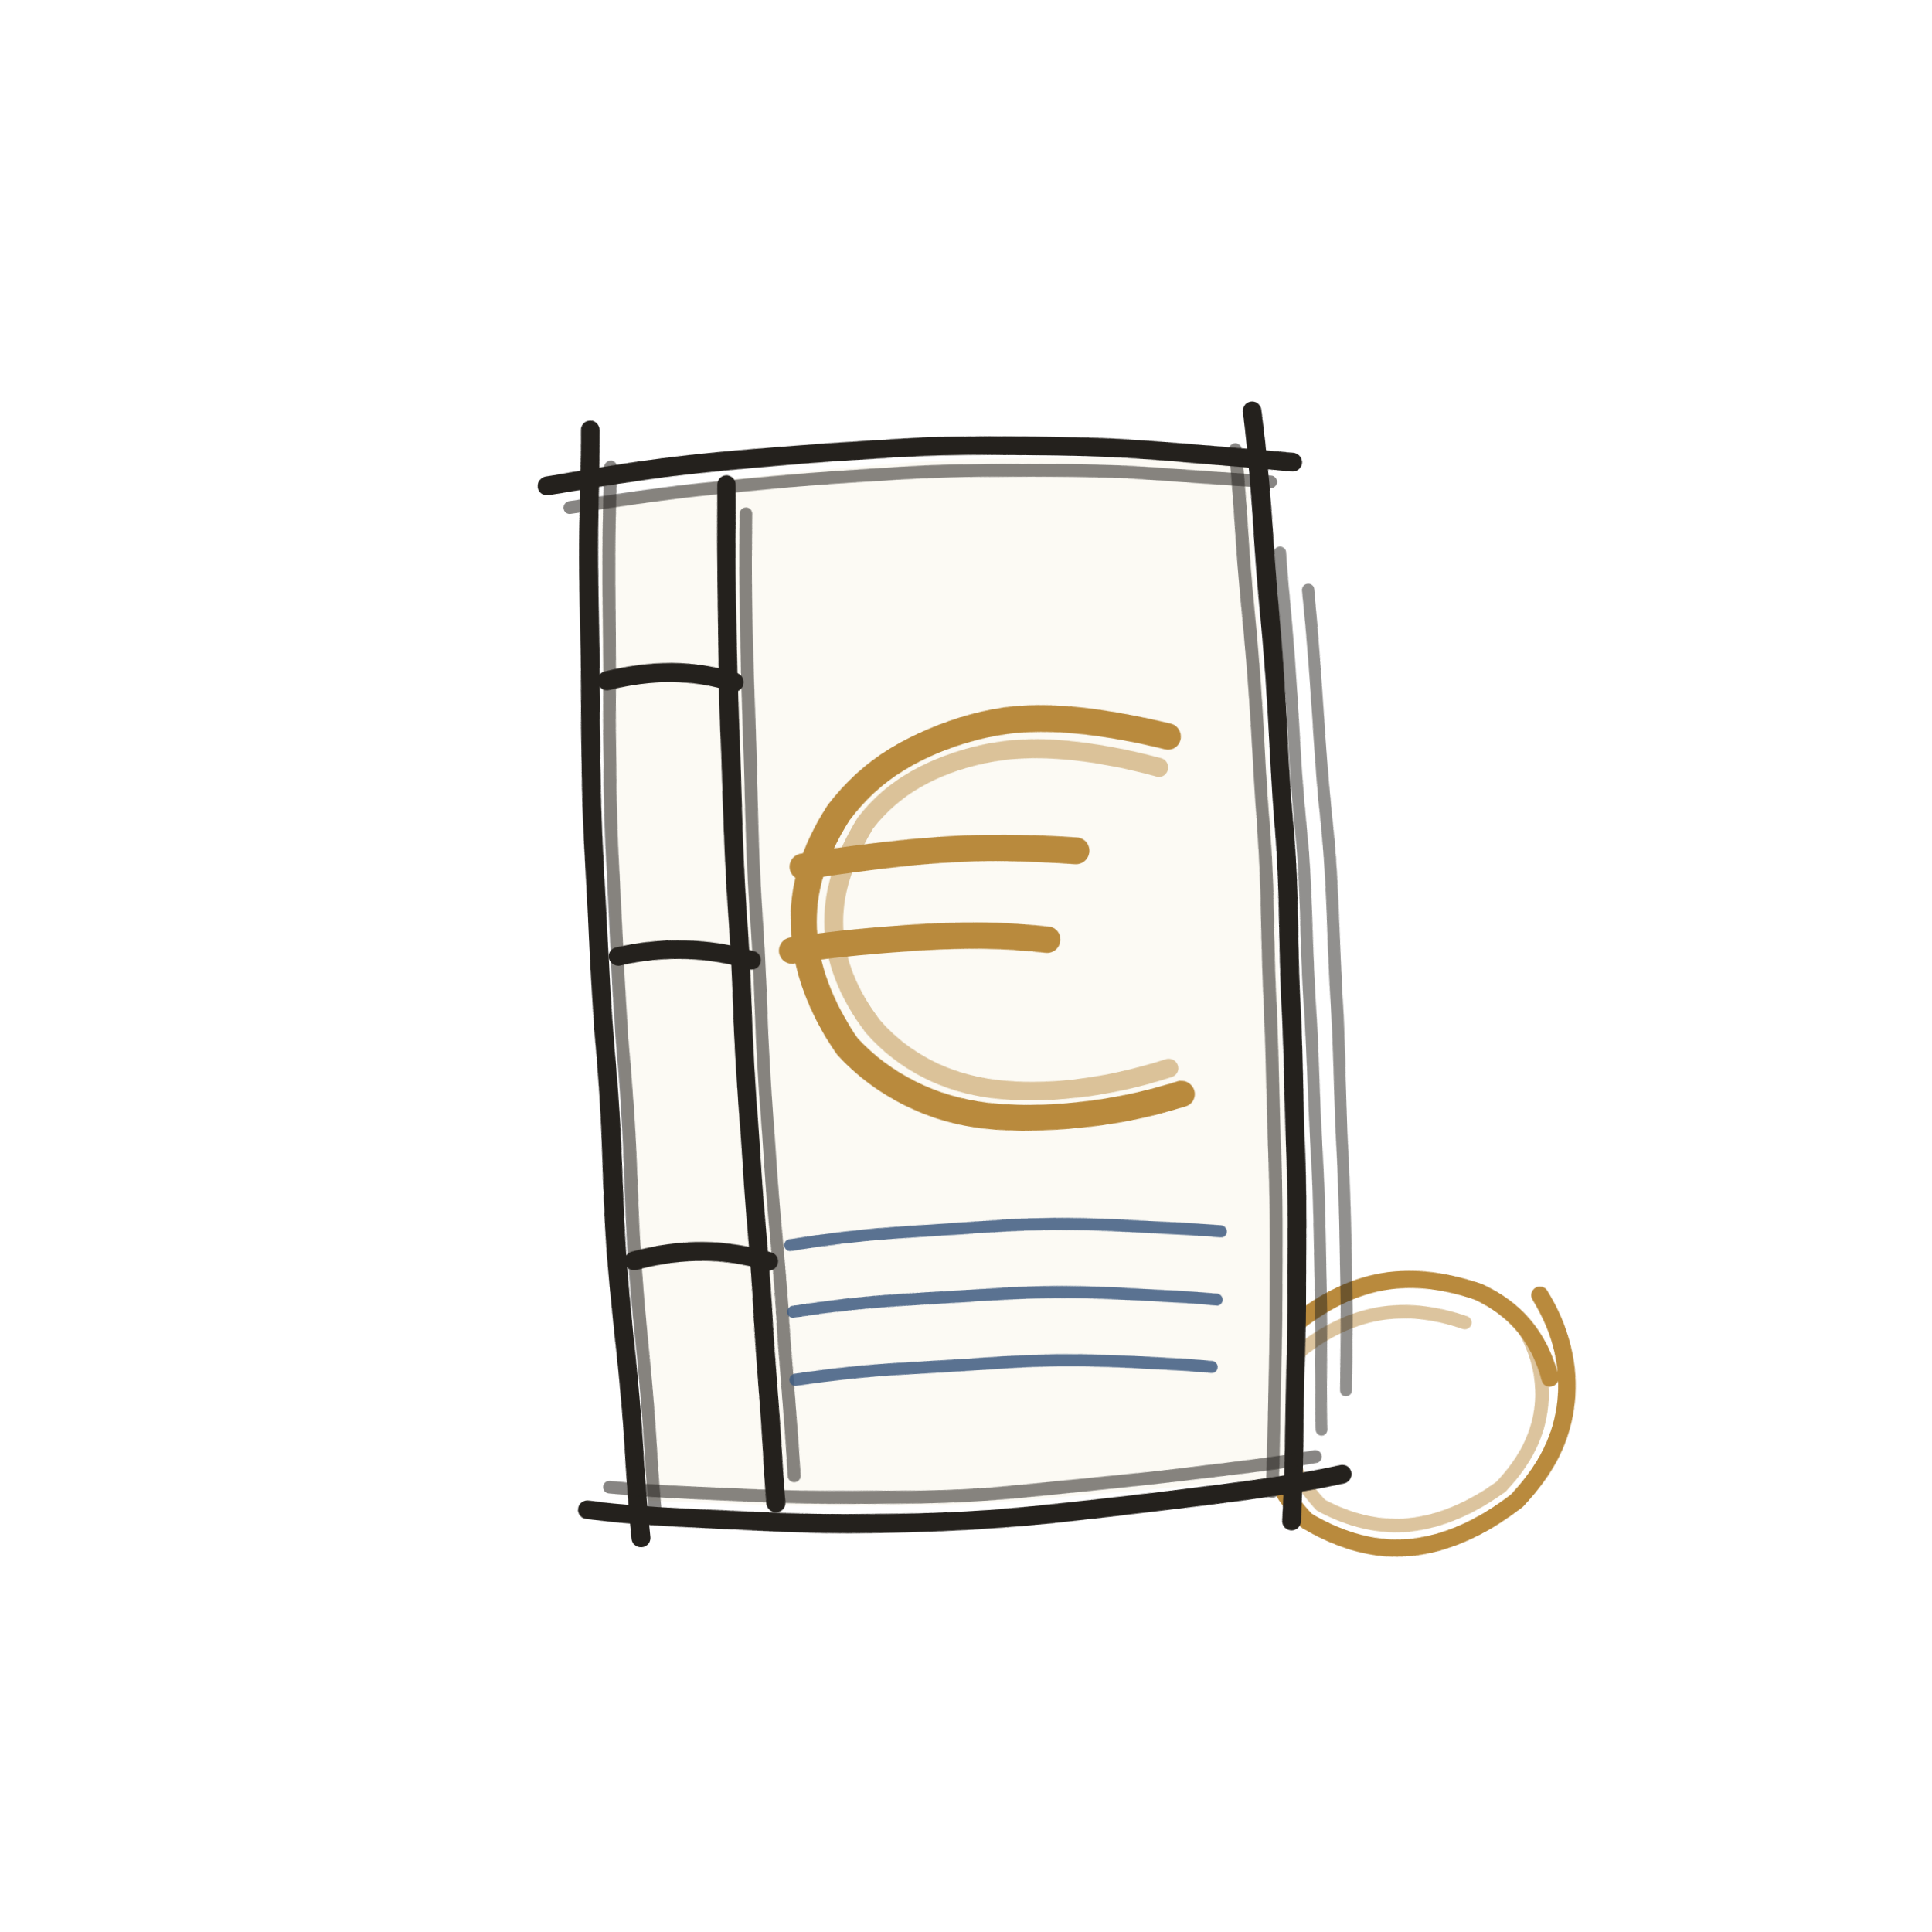
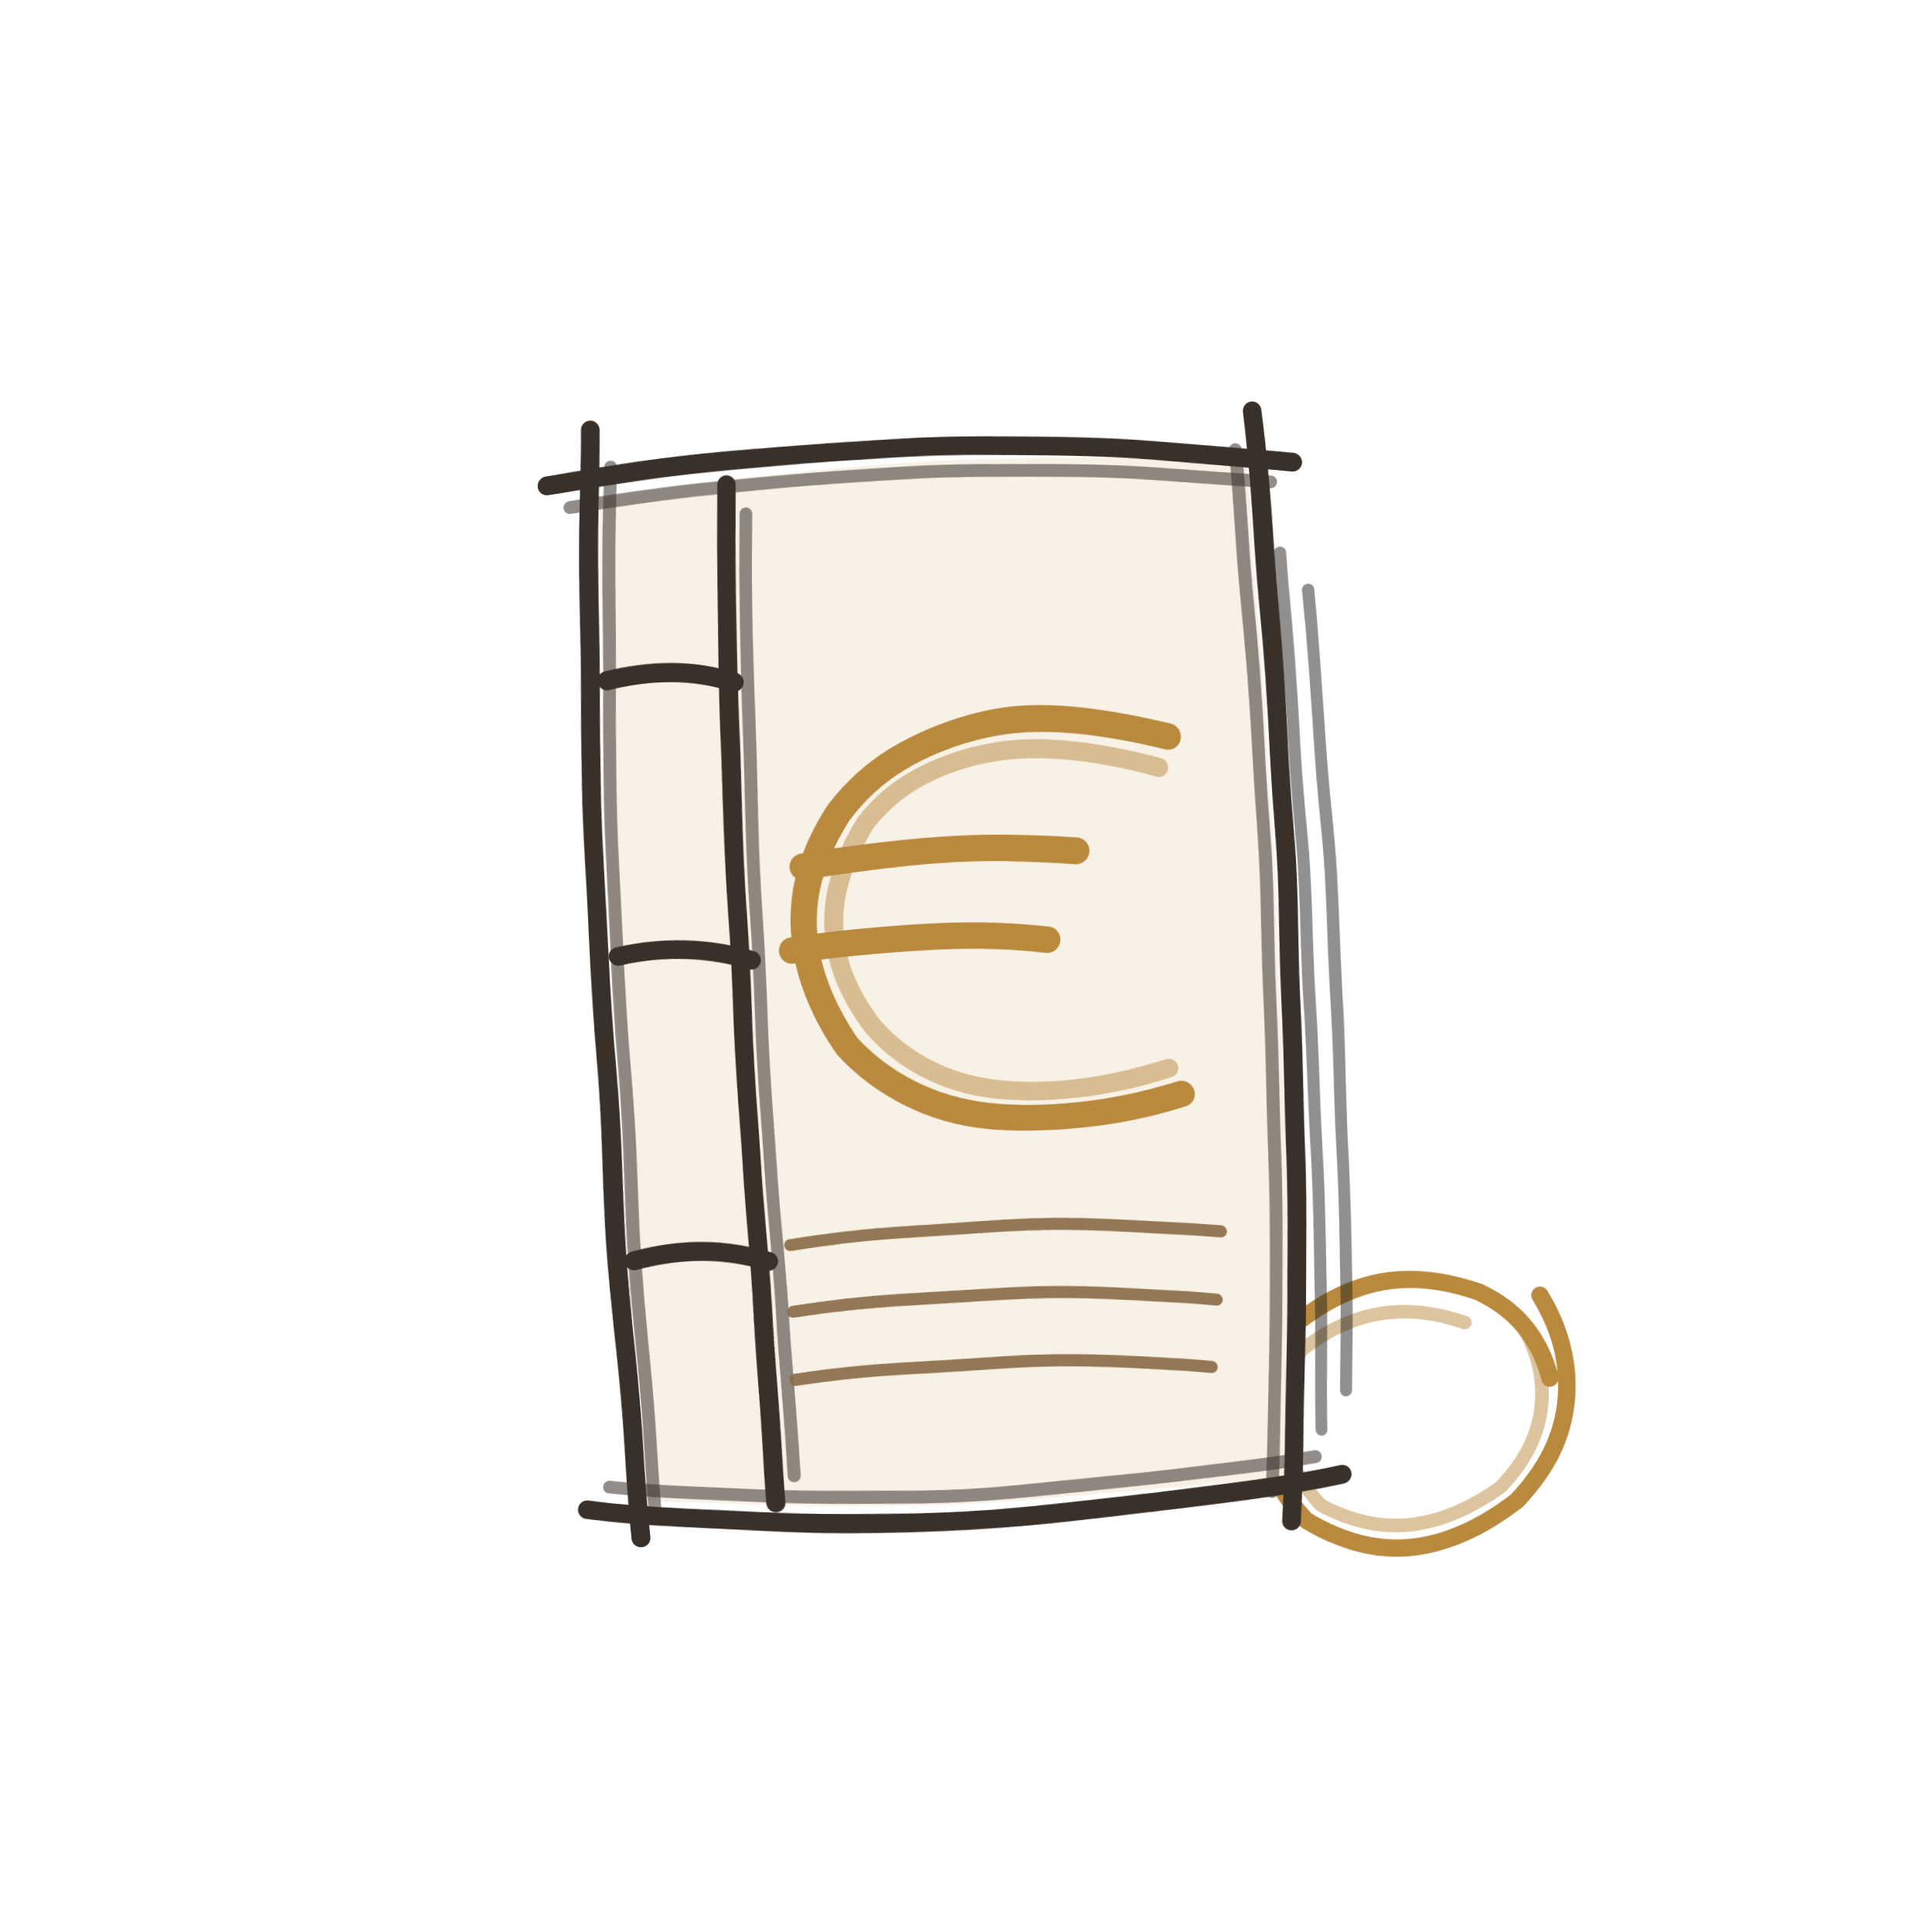
<svg xmlns="http://www.w3.org/2000/svg" viewBox="0 0 512 512" width="512" height="512" role="img" aria-label="Kasboek logo — een handgetekend grootboek met euroteken">
  <defs>
    <filter id="wob" x="-20%" y="-20%" width="140%" height="140%">
      <feTurbulence type="fractalNoise" baseFrequency="0.013" numOctaves="2" seed="7" result="n" />
      <feDisplacementMap in="SourceGraphic" in2="n" scale="3" xChannelSelector="R" yChannelSelector="G" />
    </filter>
    <style>
-       .draw{fill:none;stroke:#24211D;stroke-width:5;stroke-linecap:round;stroke-linejoin:round}
+       .draw{fill:none;stroke:#3A302A;stroke-width:5;stroke-linecap:round;stroke-linejoin:round}
      .hb{opacity:.55;stroke-width:3.4}
-       .fillcover{fill:#FCFAF4;stroke:none}
+       .fillcover{fill:#F7F1E6;stroke:none}
      .eu{stroke:#B98A3D;stroke-width:7}
      .eu-b{stroke:#B98A3D;opacity:.5;stroke-width:5}
-       .blue{stroke:#3D5A80;stroke-width:3.2;opacity:.85}
+       .blue{stroke:#8A6A45;stroke-width:3.2;opacity:.9}
      .coin{stroke:#B98A3D;stroke-width:4.6}
      .coin-b{stroke:#B98A3D;opacity:.5;stroke-width:3.6}
      .page{stroke:#24211D;stroke-width:3.2;opacity:.5}
    </style>
  </defs>
  <g class="draw" filter="url(#wob)" transform="rotate(-2.4 256 256)">
    <path class="coin" d="M404 350 Q420 380 396 404 Q368 424 340 406 Q320 384 336 356 Q360 336 388 348 Q402 356 406 372" />
    <path class="coin-b" d="M398 356 Q412 380 392 400 Q368 416 344 402 Q328 384 340 361 Q360 346 384 356" />
    <path class="fillcover" d="M164 128 Q160 250 166 394 Q250 402 336 394 Q342 250 336 126 Q250 118 164 128 Z" />
    <path class="page" d="M344 150 Q349 250 345 382" />
    <path class="page" d="M351 160 Q356 250 352 372" />
    <path d="M162 110 Q155 250 164 404" />
    <path class="hb" d="M167 120 Q160 250 168 396" />
    <path d="M150 124 Q250 112 348 126" />
    <path class="hb" d="M156 130 Q250 120 342 131" />
    <path d="M338 112 Q347 250 336 406" />
    <path class="hb" d="M333 122 Q341 250 331 398" />
    <path d="M150 396 Q250 410 350 394" />
    <path class="hb" d="M156 390 Q250 402 343 389" />
    <path d="M198 126 Q193 250 200 396" />
    <path class="hb" d="M203 134 Q198 250 205 389" />
    <path d="M164 176 Q182 172 198 178" />
    <path d="M164 250 Q182 246 199 252" />
    <path d="M165 330 Q183 326 200 332" />
    <path class="eu" d="M312 198 Q252 180 224 214 Q203 244 224 276 Q252 308 312 292" />
    <path class="eu-b" d="M309 206 Q255 189 231 217 Q212 245 231 271 Q255 300 309 285" />
    <path class="eu" d="M214 228 Q250 223 286 227" />
    <path class="eu" d="M210 250 Q246 246 278 250" />
    <path class="blue" d="M206 328 Q262 323 320 329" />
    <path class="blue" d="M206 346 Q262 341 318 347" />
    <path class="blue" d="M206 364 Q262 359 316 365" />
  </g>
</svg>
